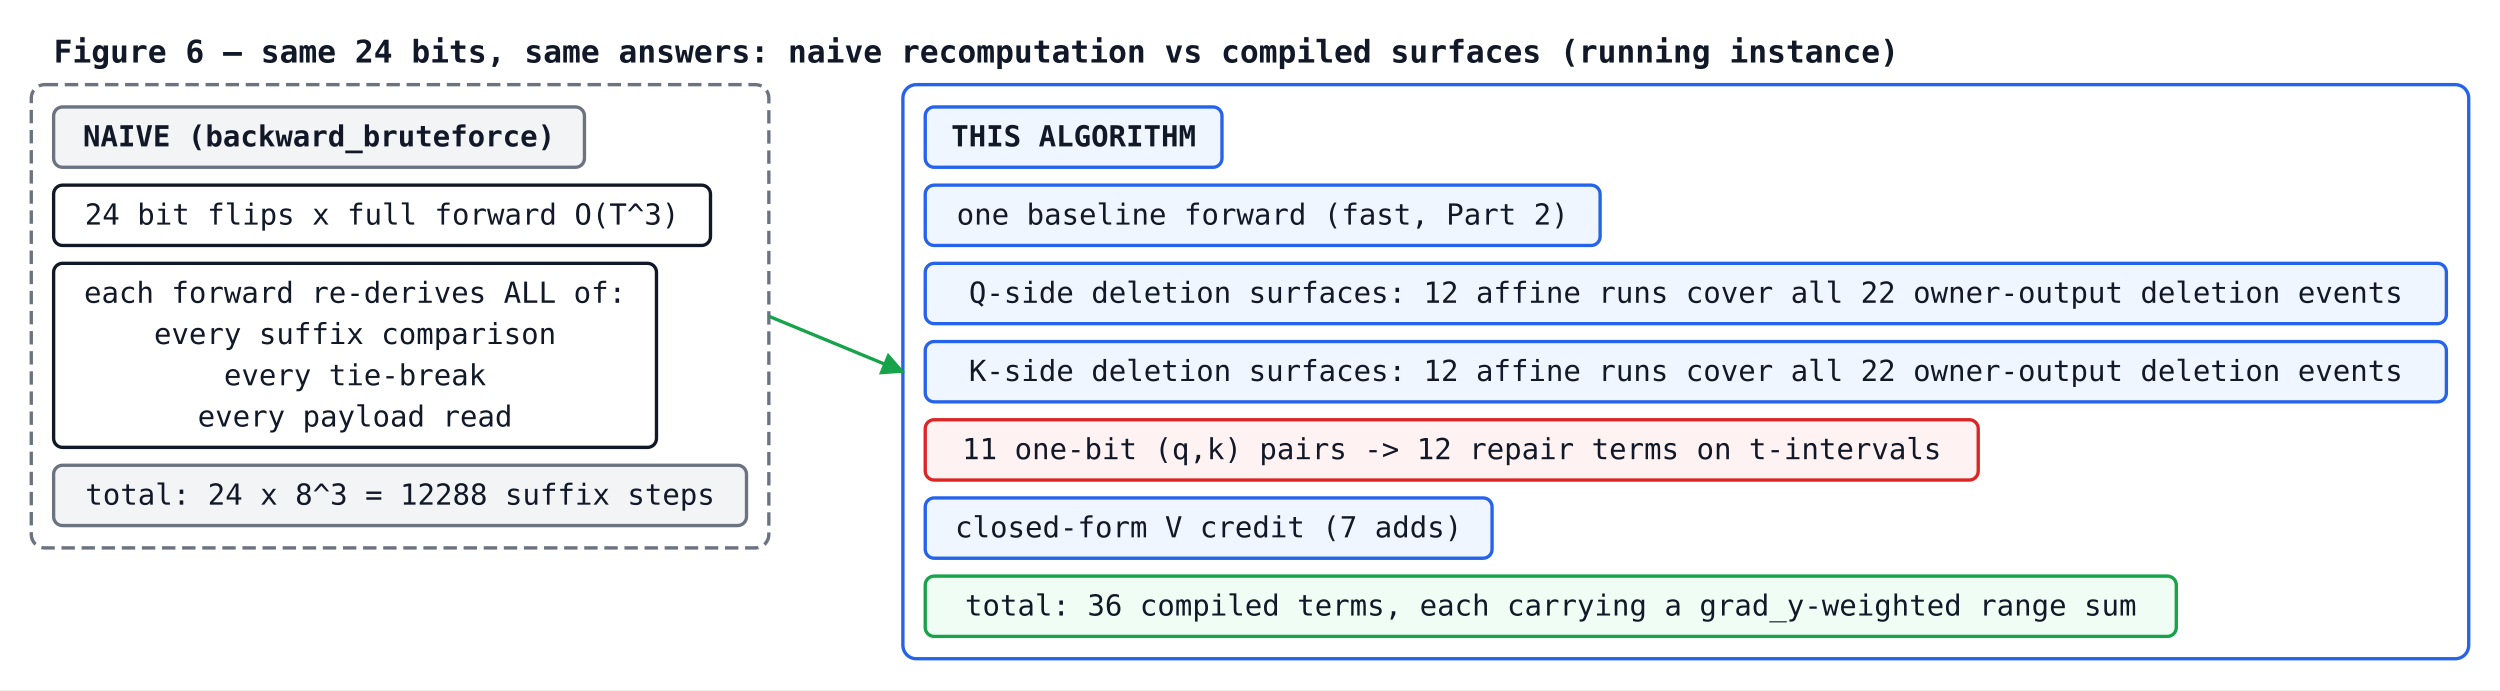
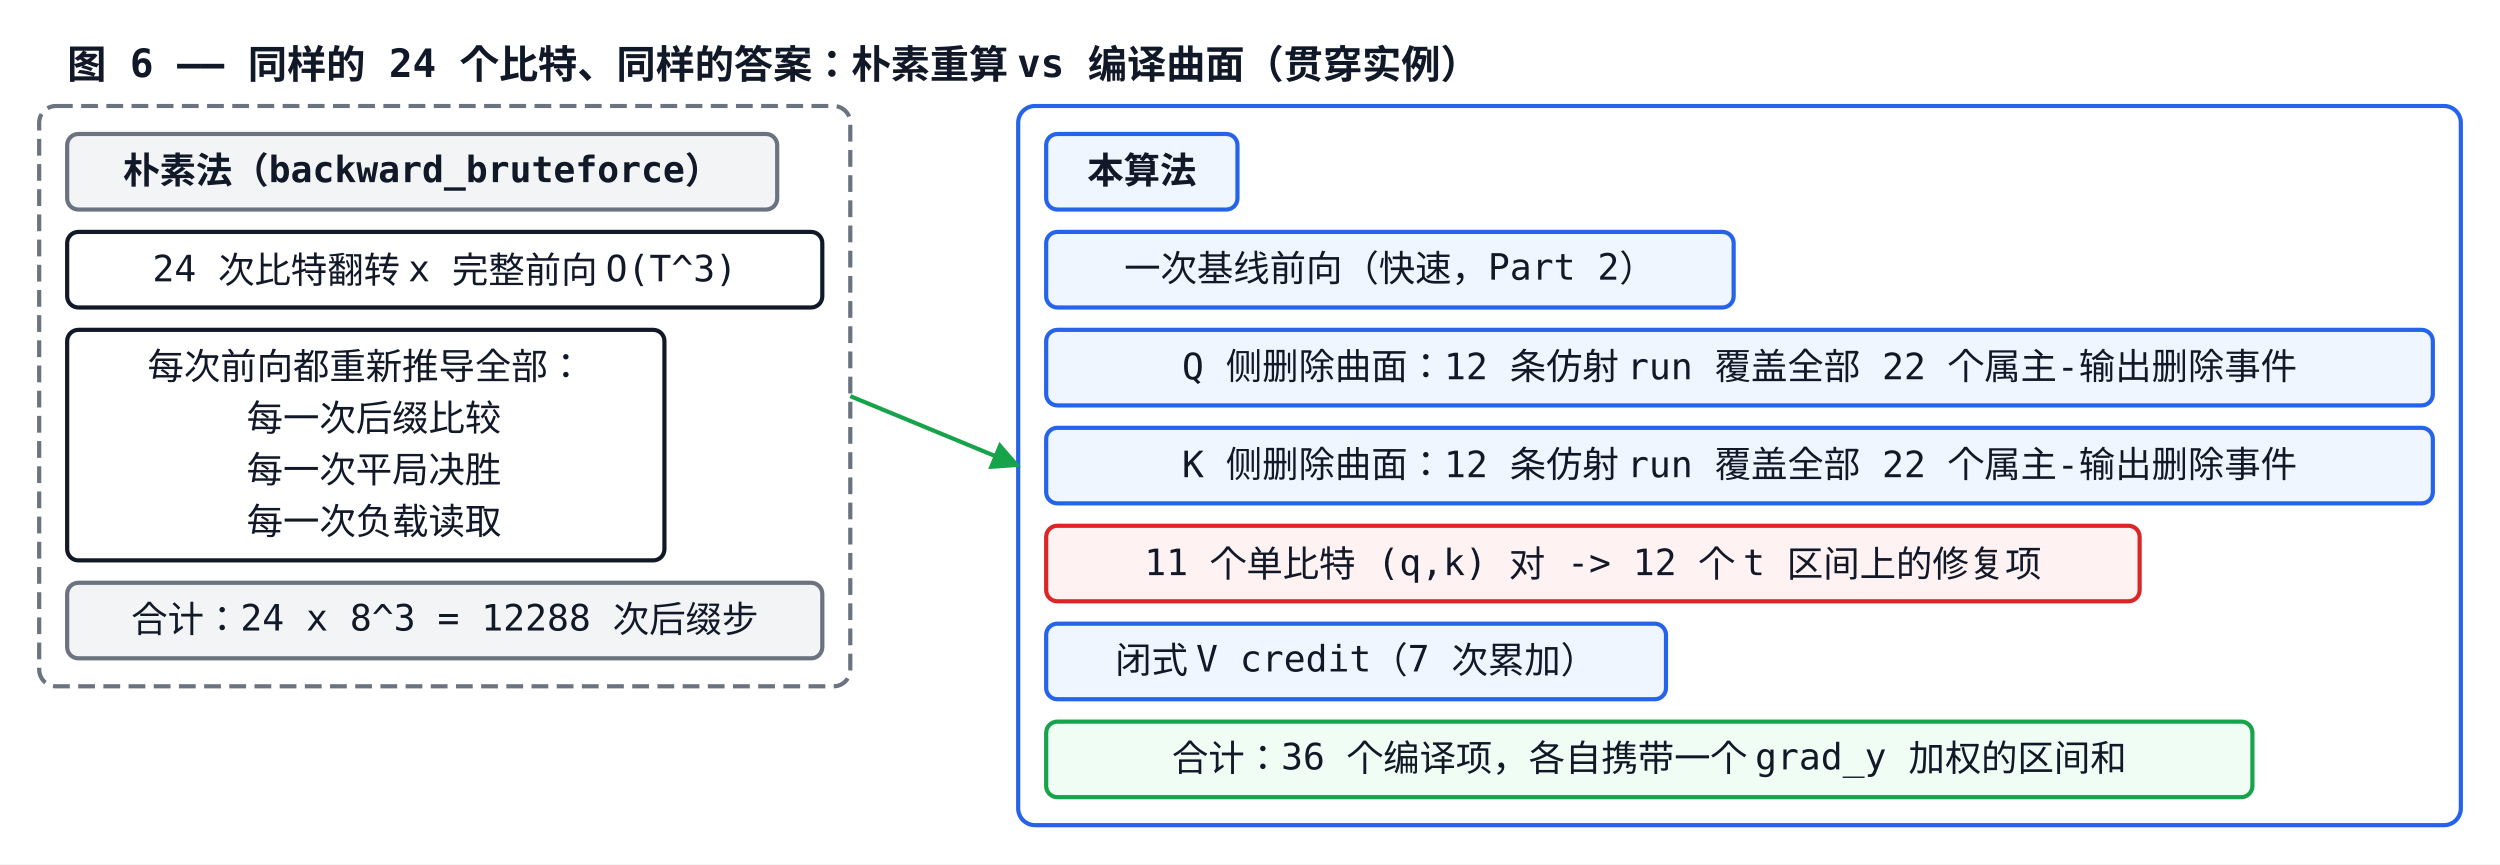
- <svg xmlns="http://www.w3.org/2000/svg" width="1119.08" height="308.88" viewBox="0 0 1119.08 308.88" role="img" aria-label="Figure 6 — same 24 bits, same answers: naive recomputation vs compiled surfaces (running instance)">
+ <svg xmlns="http://www.w3.org/2000/svg" xml:space="preserve" width="893.4" height="308.88" viewBox="0 0 893.4 308.88" role="img" aria-label="图 6 —— 同样的 24 个比特、同样的答案：朴素重算 vs 编译曲面（贯穿实例）">
  <defs>
    <marker id="arr-16a34a" viewBox="0 0 10 10" refX="9" refY="5" markerWidth="7" markerHeight="7" orient="auto-start-reverse">
      <path d="M 0 0 L 10 5 L 0 10 z" fill="#16a34a" />
    </marker>
    <marker id="arr-374151" viewBox="0 0 10 10" refX="9" refY="5" markerWidth="7" markerHeight="7" orient="auto-start-reverse">
      <path d="M 0 0 L 10 5 L 0 10 z" fill="#374151" />
    </marker>
  </defs>
-   <rect x="0" y="0" width="1119.08" height="308.88" fill="#ffffff" />
-   <rect x="14" y="37.88" width="330.16" height="207.38" rx="6" fill="none" stroke="#6b7280" stroke-width="1.5" stroke-dasharray="6,3" />
-   <rect x="404.16" y="37.88" width="700.92" height="257" rx="6" fill="none" stroke="#2563eb" stroke-width="1.5" />
-   <path d="M 344.16 141.57 L 404.16 166.38" fill="none" stroke="#16a34a" stroke-width="1.5" marker-end="url(#arr-16a34a)" />
-   <rect x="24" y="47.88" width="237.62" height="27" rx="4" fill="#f3f4f6" stroke="#6b7280" stroke-width="1.5" />
-   <text x="142.81" y="65.54" font-family="Consolas,Menlo,monospace" font-size="13" fill="#111827" text-anchor="middle" font-weight="bold">NAIVE (backward_bruteforce)</text>
-   <rect x="24" y="82.88" width="294.04" height="27" rx="4" fill="#ffffff" stroke="#111827" stroke-width="1.5" />
-   <text x="171.02" y="100.54" font-family="Consolas,Menlo,monospace" font-size="13" fill="#111827" text-anchor="middle">24 bit flips x full forward O(T^3)</text>
-   <rect x="24" y="117.88" width="269.86" height="82.38" rx="4" fill="#ffffff" stroke="#111827" stroke-width="1.5" />
-   <text x="158.93" y="135.54" font-family="Consolas,Menlo,monospace" font-size="13" fill="#111827" text-anchor="middle">each forward re-derives ALL of:</text>
-   <text x="158.93" y="154" font-family="Consolas,Menlo,monospace" font-size="13" fill="#111827" text-anchor="middle">  every suffix comparison</text>
-   <text x="158.93" y="172.46" font-family="Consolas,Menlo,monospace" font-size="13" fill="#111827" text-anchor="middle">  every tie-break</text>
-   <text x="158.93" y="190.92" font-family="Consolas,Menlo,monospace" font-size="13" fill="#111827" text-anchor="middle">  every payload read</text>
-   <rect x="24" y="208.26" width="310.16" height="27" rx="4" fill="#f3f4f6" stroke="#6b7280" stroke-width="1.5" />
-   <text x="179.08" y="225.92" font-family="Consolas,Menlo,monospace" font-size="13" fill="#111827" text-anchor="middle">total: 24 x 8^3 = 12288 suffix steps</text>
-   <rect x="414.16" y="47.88" width="132.84" height="27" rx="4" fill="#eff6ff" stroke="#2563eb" stroke-width="1.5" />
-   <text x="480.58" y="65.54" font-family="Consolas,Menlo,monospace" font-size="13" fill="#111827" text-anchor="middle" font-weight="bold">THIS ALGORITHM</text>
-   <rect x="414.16" y="82.88" width="302.1" height="27" rx="4" fill="#eff6ff" stroke="#2563eb" stroke-width="1.5" />
-   <text x="565.21" y="100.54" font-family="Consolas,Menlo,monospace" font-size="13" fill="#111827" text-anchor="middle">one baseline forward (fast, Part 2)</text>
-   <rect x="414.16" y="117.88" width="680.92" height="27" rx="4" fill="#eff6ff" stroke="#2563eb" stroke-width="1.5" />
-   <text x="754.62" y="135.54" font-family="Consolas,Menlo,monospace" font-size="13" fill="#111827" text-anchor="middle">Q-side deletion surfaces: 12 affine runs cover all 22 owner-output deletion events</text>
-   <rect x="414.16" y="152.88" width="680.92" height="27" rx="4" fill="#eff6ff" stroke="#2563eb" stroke-width="1.5" />
-   <text x="754.62" y="170.54" font-family="Consolas,Menlo,monospace" font-size="13" fill="#111827" text-anchor="middle">K-side deletion surfaces: 12 affine runs cover all 22 owner-output deletion events</text>
-   <rect x="414.16" y="187.88" width="471.36" height="27" rx="4" fill="#fef2f2" stroke="#dc2626" stroke-width="1.5" />
-   <text x="649.84" y="205.54" font-family="Consolas,Menlo,monospace" font-size="13" fill="#111827" text-anchor="middle">11 one-bit (q,k) pairs -&gt; 12 repair terms on t-intervals</text>
-   <rect x="414.16" y="222.88" width="253.74" height="27" rx="4" fill="#eff6ff" stroke="#2563eb" stroke-width="1.5" />
-   <text x="541.03" y="240.54" font-family="Consolas,Menlo,monospace" font-size="13" fill="#111827" text-anchor="middle">closed-form V credit (7 adds)</text>
-   <rect x="414.16" y="257.88" width="560.02" height="27" rx="4" fill="#f0fdf4" stroke="#16a34a" stroke-width="1.5" />
-   <text x="694.17" y="275.54" font-family="Consolas,Menlo,monospace" font-size="13" fill="#111827" text-anchor="middle">total: 36 compiled terms, each carrying a grad_y-weighted range sum</text>
-   <text x="24" y="28" font-family="Consolas,Menlo,monospace" font-size="14" fill="#111827" text-anchor="start" font-weight="bold">Figure 6 — same 24 bits, same answers: naive recomputation vs compiled surfaces (running instance)</text>
+   <rect x="0" y="0" width="893.4" height="308.88" fill="#ffffff" />
+   <rect x="14" y="37.88" width="289.86" height="207.38" rx="6" fill="none" stroke="#6b7280" stroke-width="1.5" stroke-dasharray="6,3" />
+   <rect x="363.86" y="37.88" width="515.54" height="257" rx="6" fill="none" stroke="#2563eb" stroke-width="1.5" />
+   <path d="M 303.86 141.57 L 363.86 166.38" fill="none" stroke="#16a34a" stroke-width="1.5" marker-end="url(#arr-16a34a)" />
+   <rect x="24" y="47.88" width="253.74" height="27" rx="4" fill="#f3f4f6" stroke="#6b7280" stroke-width="1.5" />
+   <text x="150.87" y="65.54" font-family="Consolas,Menlo,monospace" font-size="13" fill="#111827" text-anchor="middle" font-weight="bold">朴素法（backward_bruteforce）</text>
+   <rect x="24" y="82.88" width="269.86" height="27" rx="4" fill="#ffffff" stroke="#111827" stroke-width="1.5" />
+   <text x="158.93" y="100.54" font-family="Consolas,Menlo,monospace" font-size="13" fill="#111827" text-anchor="middle">24 次比特翻转 x 完整前向 O(T^3)</text>
+   <rect x="24" y="117.88" width="213.44" height="82.38" rx="4" fill="#ffffff" stroke="#111827" stroke-width="1.5" />
+   <text x="130.72" y="135.54" font-family="Consolas,Menlo,monospace" font-size="13" fill="#111827" text-anchor="middle">每次前向都重新推导全部：</text>
+   <text x="130.72" y="154" font-family="Consolas,Menlo,monospace" font-size="13" fill="#111827" text-anchor="middle">  每一次后缀比较</text>
+   <text x="130.72" y="172.46" font-family="Consolas,Menlo,monospace" font-size="13" fill="#111827" text-anchor="middle">  每一次平局决胜</text>
+   <text x="130.72" y="190.92" font-family="Consolas,Menlo,monospace" font-size="13" fill="#111827" text-anchor="middle">  每一次负载读取</text>
+   <rect x="24" y="208.26" width="269.86" height="27" rx="4" fill="#f3f4f6" stroke="#6b7280" stroke-width="1.5" />
+   <text x="158.93" y="225.92" font-family="Consolas,Menlo,monospace" font-size="13" fill="#111827" text-anchor="middle">合计：24 x 8^3 = 12288 次后缀步</text>
+   <rect x="373.86" y="47.88" width="68.36" height="27" rx="4" fill="#eff6ff" stroke="#2563eb" stroke-width="1.5" />
+   <text x="408.04" y="65.54" font-family="Consolas,Menlo,monospace" font-size="13" fill="#111827" text-anchor="middle" font-weight="bold">本算法</text>
+   <rect x="373.86" y="82.88" width="245.68" height="27" rx="4" fill="#eff6ff" stroke="#2563eb" stroke-width="1.5" />
+   <text x="496.7" y="100.54" font-family="Consolas,Menlo,monospace" font-size="13" fill="#111827" text-anchor="middle">一次基线前向（快速，Part 2）</text>
+   <rect x="373.86" y="117.88" width="495.54" height="27" rx="4" fill="#eff6ff" stroke="#2563eb" stroke-width="1.5" />
+   <text x="621.63" y="135.54" font-family="Consolas,Menlo,monospace" font-size="13" fill="#111827" text-anchor="middle">Q 侧删除曲面：12 条仿射 run 覆盖全部 22 个属主-输出删除事件</text>
+   <rect x="373.86" y="152.88" width="495.54" height="27" rx="4" fill="#eff6ff" stroke="#2563eb" stroke-width="1.5" />
+   <text x="621.63" y="170.54" font-family="Consolas,Menlo,monospace" font-size="13" fill="#111827" text-anchor="middle">K 侧删除曲面：12 条仿射 run 覆盖全部 22 个属主-输出删除事件</text>
+   <rect x="373.86" y="187.88" width="390.76" height="27" rx="4" fill="#fef2f2" stroke="#dc2626" stroke-width="1.5" />
+   <text x="569.24" y="205.54" font-family="Consolas,Menlo,monospace" font-size="13" fill="#111827" text-anchor="middle">11 个单比特 (q,k) 对 -&gt; 12 个 t 区间上的修复项</text>
+   <rect x="373.86" y="222.88" width="221.5" height="27" rx="4" fill="#eff6ff" stroke="#2563eb" stroke-width="1.5" />
+   <text x="484.61" y="240.54" font-family="Consolas,Menlo,monospace" font-size="13" fill="#111827" text-anchor="middle">闭式 V credit（7 次累加）</text>
+   <rect x="373.86" y="257.88" width="431.06" height="27" rx="4" fill="#f0fdf4" stroke="#16a34a" stroke-width="1.5" />
+   <text x="589.39" y="275.54" font-family="Consolas,Menlo,monospace" font-size="13" fill="#111827" text-anchor="middle">合计：36 个编译项，各自携带一个 grad_y 加权的区间和</text>
+   <text x="24" y="28" font-family="Consolas,Menlo,monospace" font-size="14" fill="#111827" text-anchor="start" font-weight="bold">图 6 —— 同样的 24 个比特、同样的答案：朴素重算 vs 编译曲面（贯穿实例）</text>
</svg>
